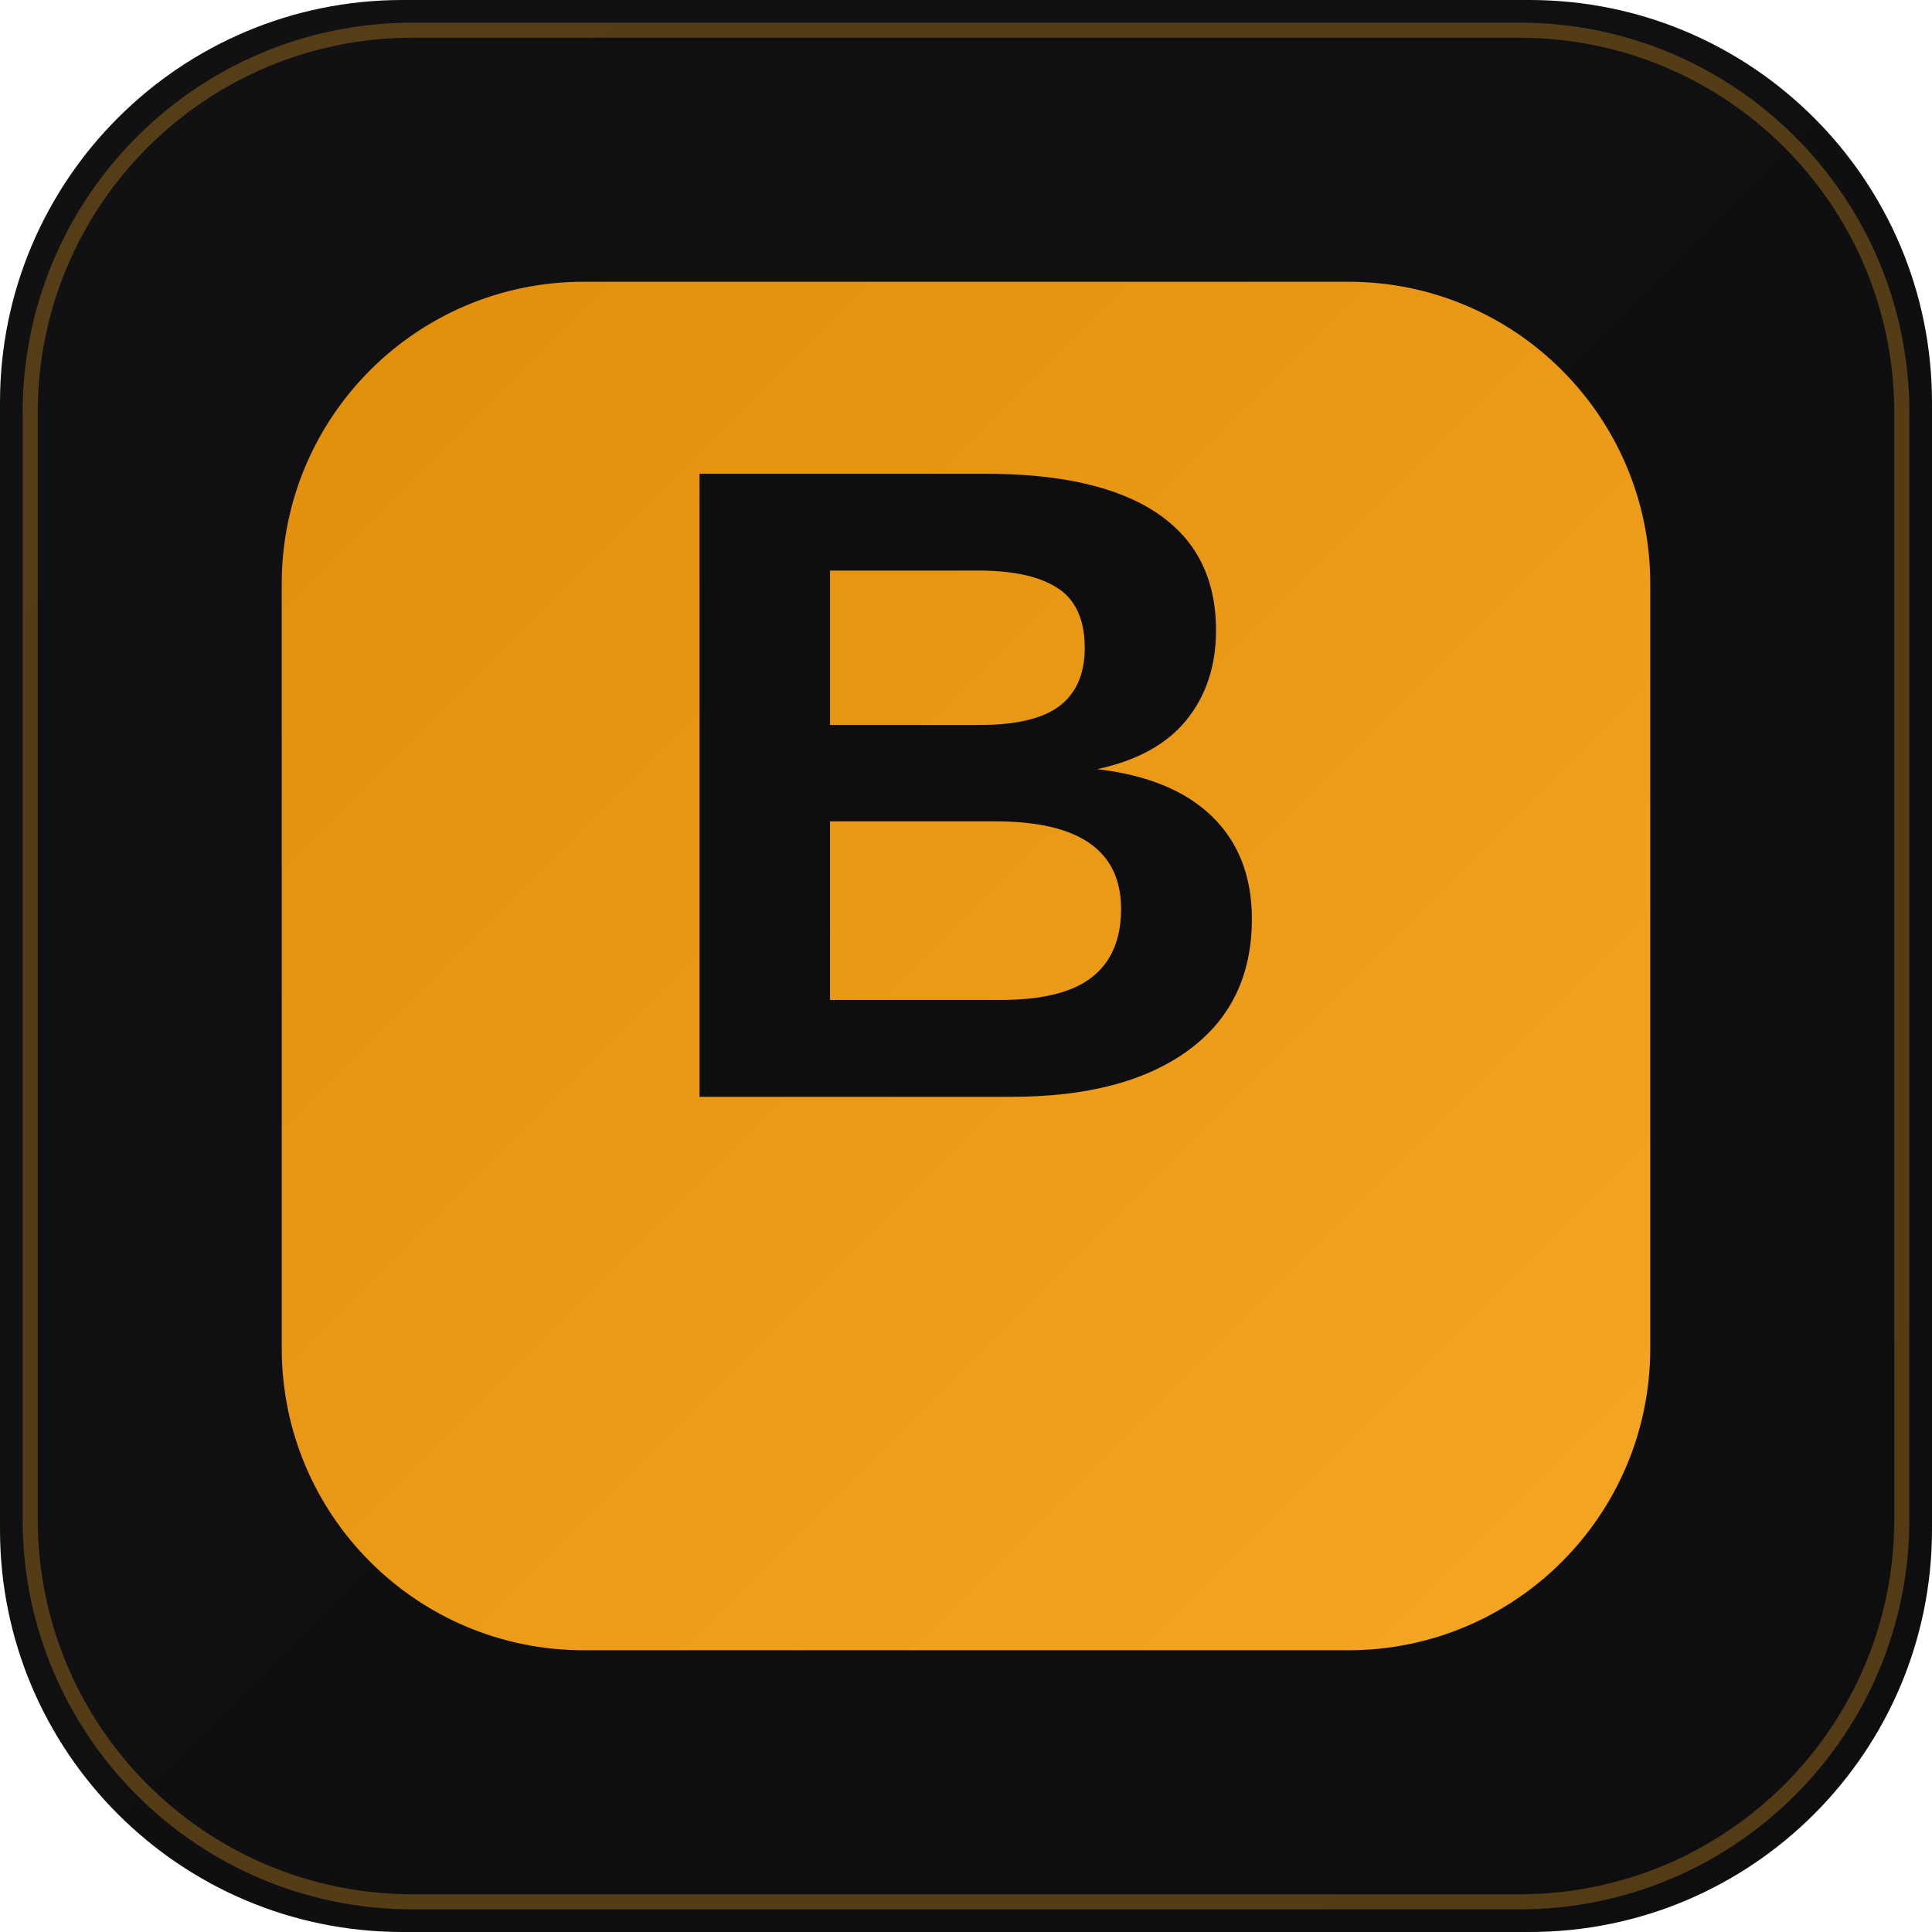
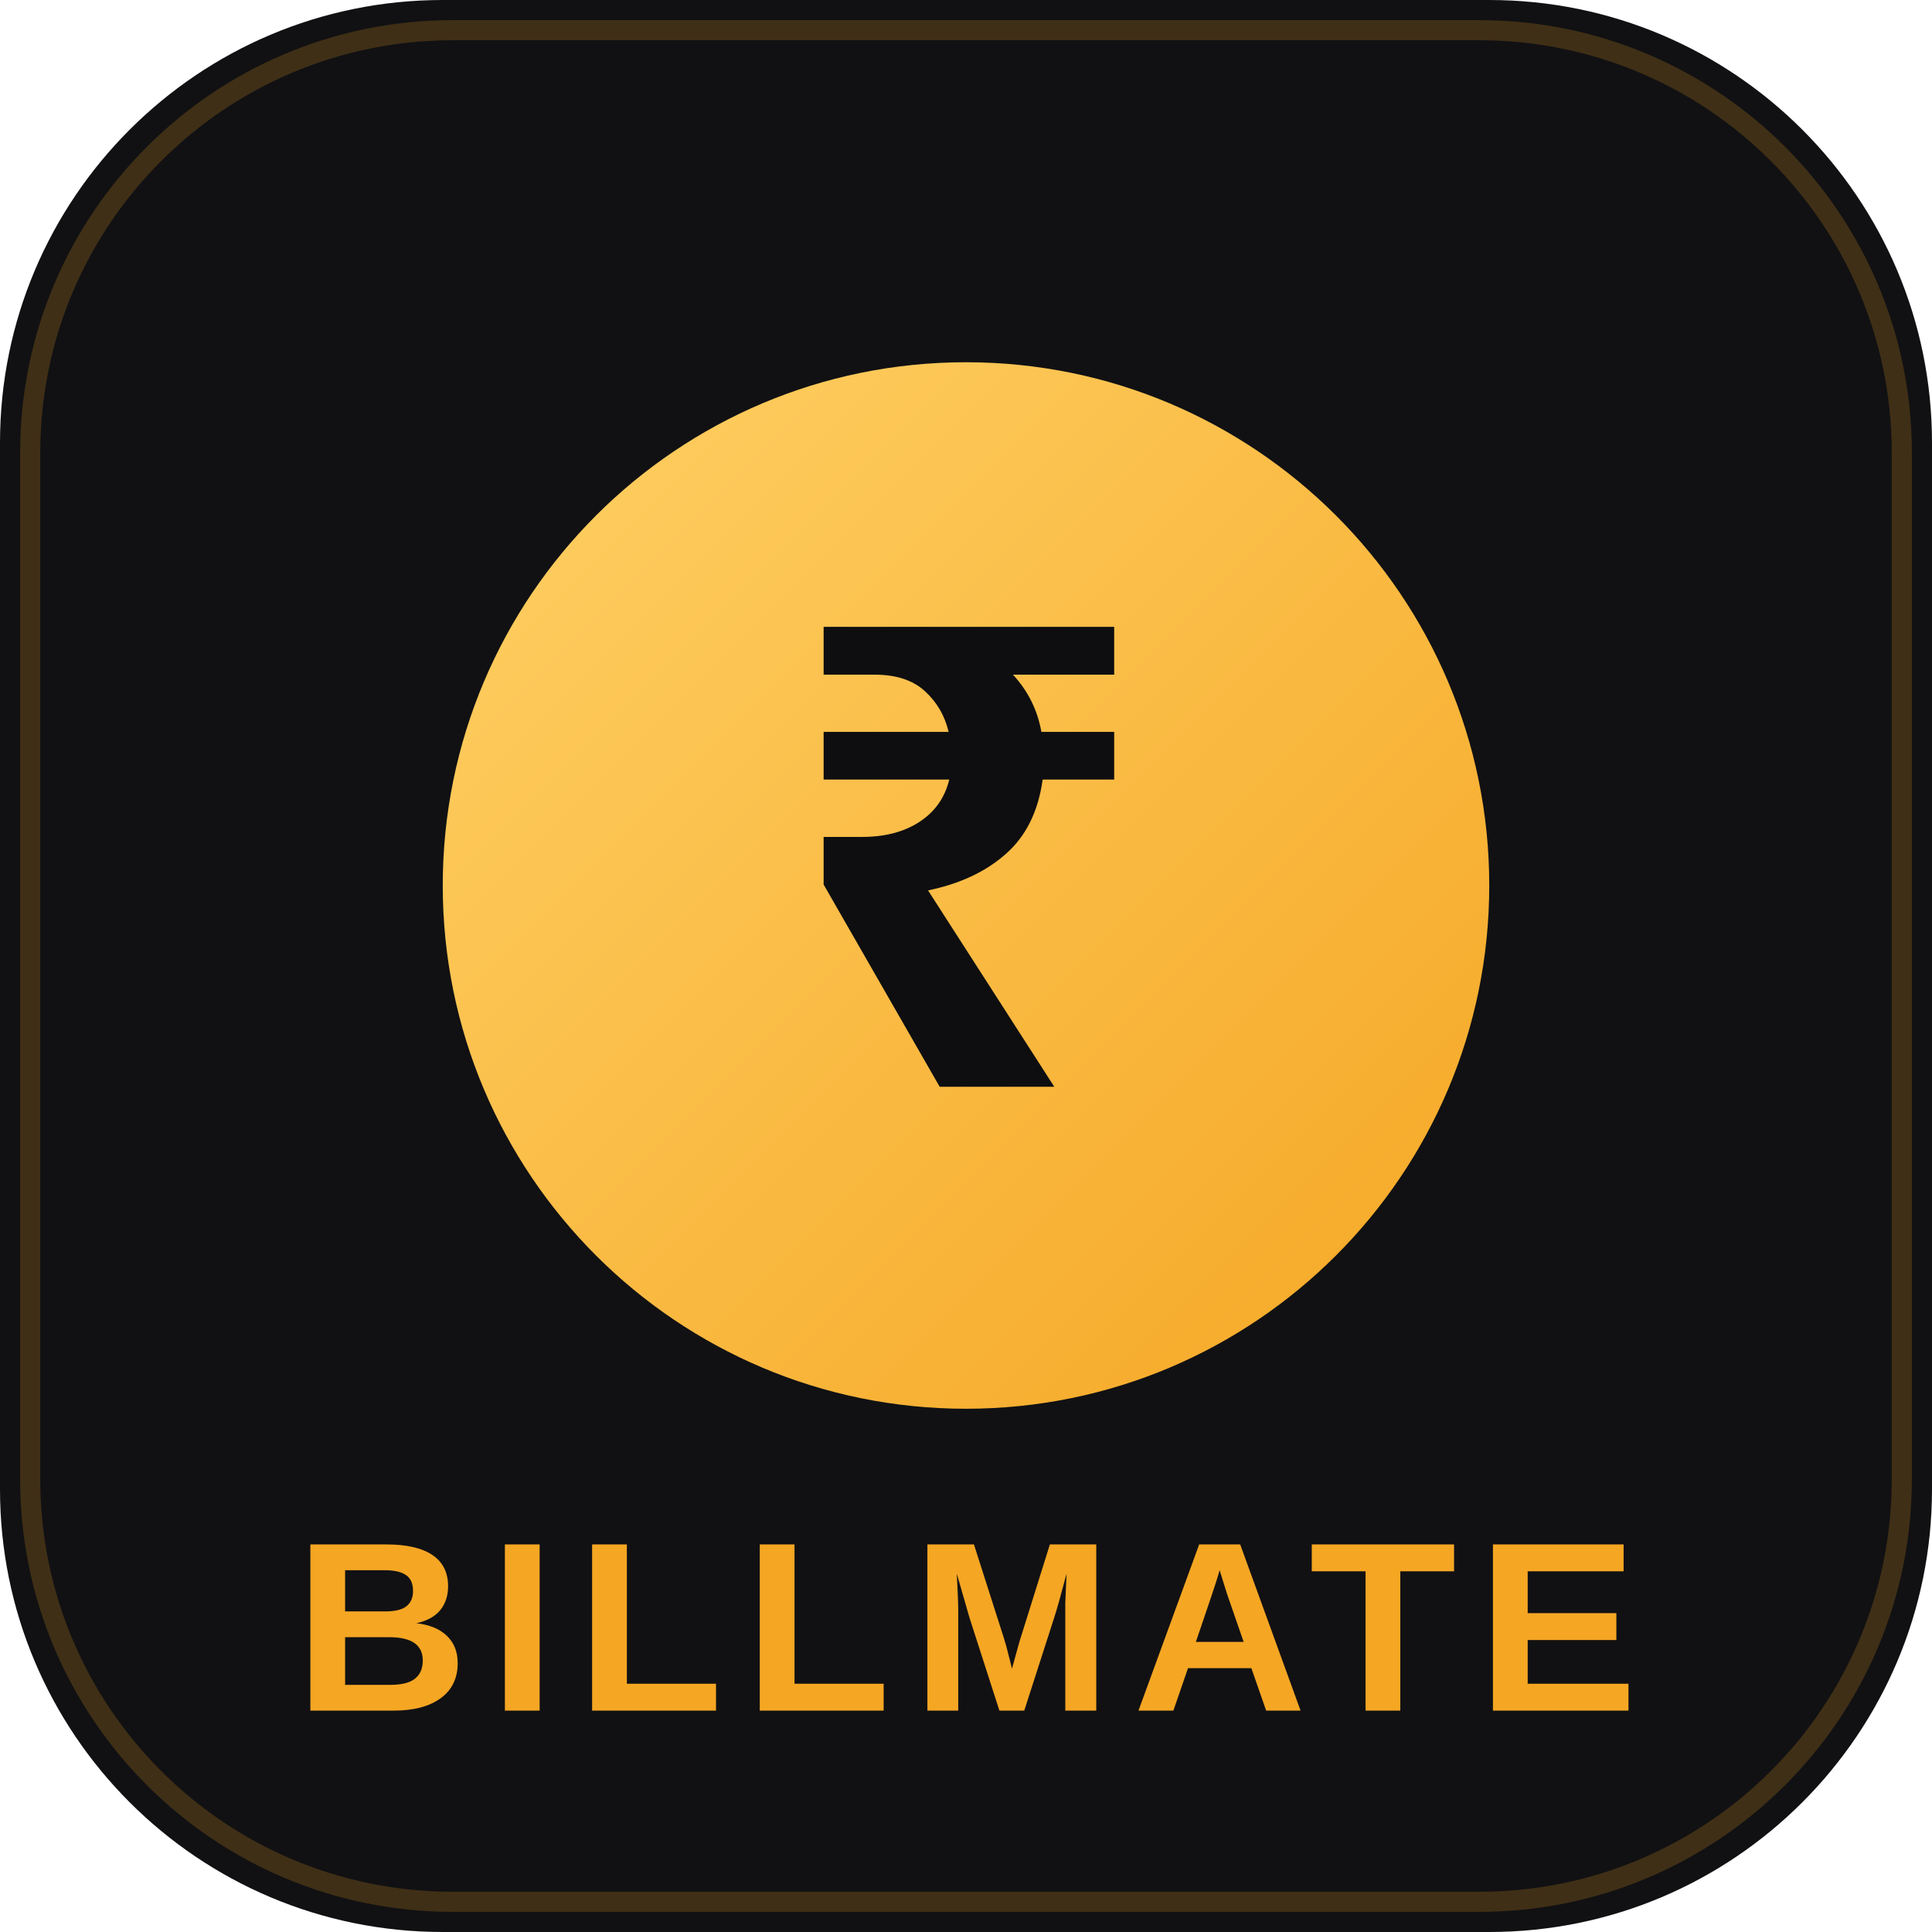
- <svg xmlns="http://www.w3.org/2000/svg" width="192" height="192" viewBox="0 0 192 192">
+ <svg xmlns="http://www.w3.org/2000/svg" viewBox="0 0 192 192">
  <defs>
-     <linearGradient id="bg" x1="0%" y1="0%" x2="100%" y2="100%">
-       <stop offset="0%" stop-color="#111113" />
-       <stop offset="100%" stop-color="#0e0e10" />
-     </linearGradient>
-     <linearGradient id="amber" x1="0%" y1="0%" x2="100%" y2="100%">
-       <stop offset="0%" stop-color="#e08e0b" />
+     <linearGradient id="b-amber" x1="0%" y1="0%" x2="100%" y2="100%">
+       <stop offset="0%" stop-color="#ffd166" />
      <stop offset="100%" stop-color="#f5a623" />
    </linearGradient>
  </defs>
-   <rect width="192" height="192" rx="40" fill="url(#bg)" />
-   <rect x="3" y="3" width="186" height="186" rx="38" fill="none" stroke="#f5a623" stroke-width="1.5" opacity="0.3" />
-   <rect x="28" y="28" width="136" height="136" rx="30" fill="url(#amber)" />
-   <text x="96" y="109" text-anchor="middle" font-family="Arial, Helvetica, sans-serif" font-weight="900" font-size="90" fill="#0e0e10">B</text>
+   <rect width="192" height="192" rx="44" fill="#111113" />
+   <rect x="3" y="3" width="186" height="186" rx="42" fill="none" stroke="#f5a623" stroke-width="2" opacity="0.2" />
+   <circle cx="96" cy="88" r="52" fill="url(#b-amber)" />
+   <text x="96" y="108" text-anchor="middle" font-family="Arial,sans-serif" font-weight="900" font-size="64" fill="#0e0e10">₹</text>
+   <text x="96" y="170" text-anchor="middle" font-family="Arial,sans-serif" font-weight="800" font-size="24" fill="#f5a623" letter-spacing="2">BILLMATE</text>
</svg>
